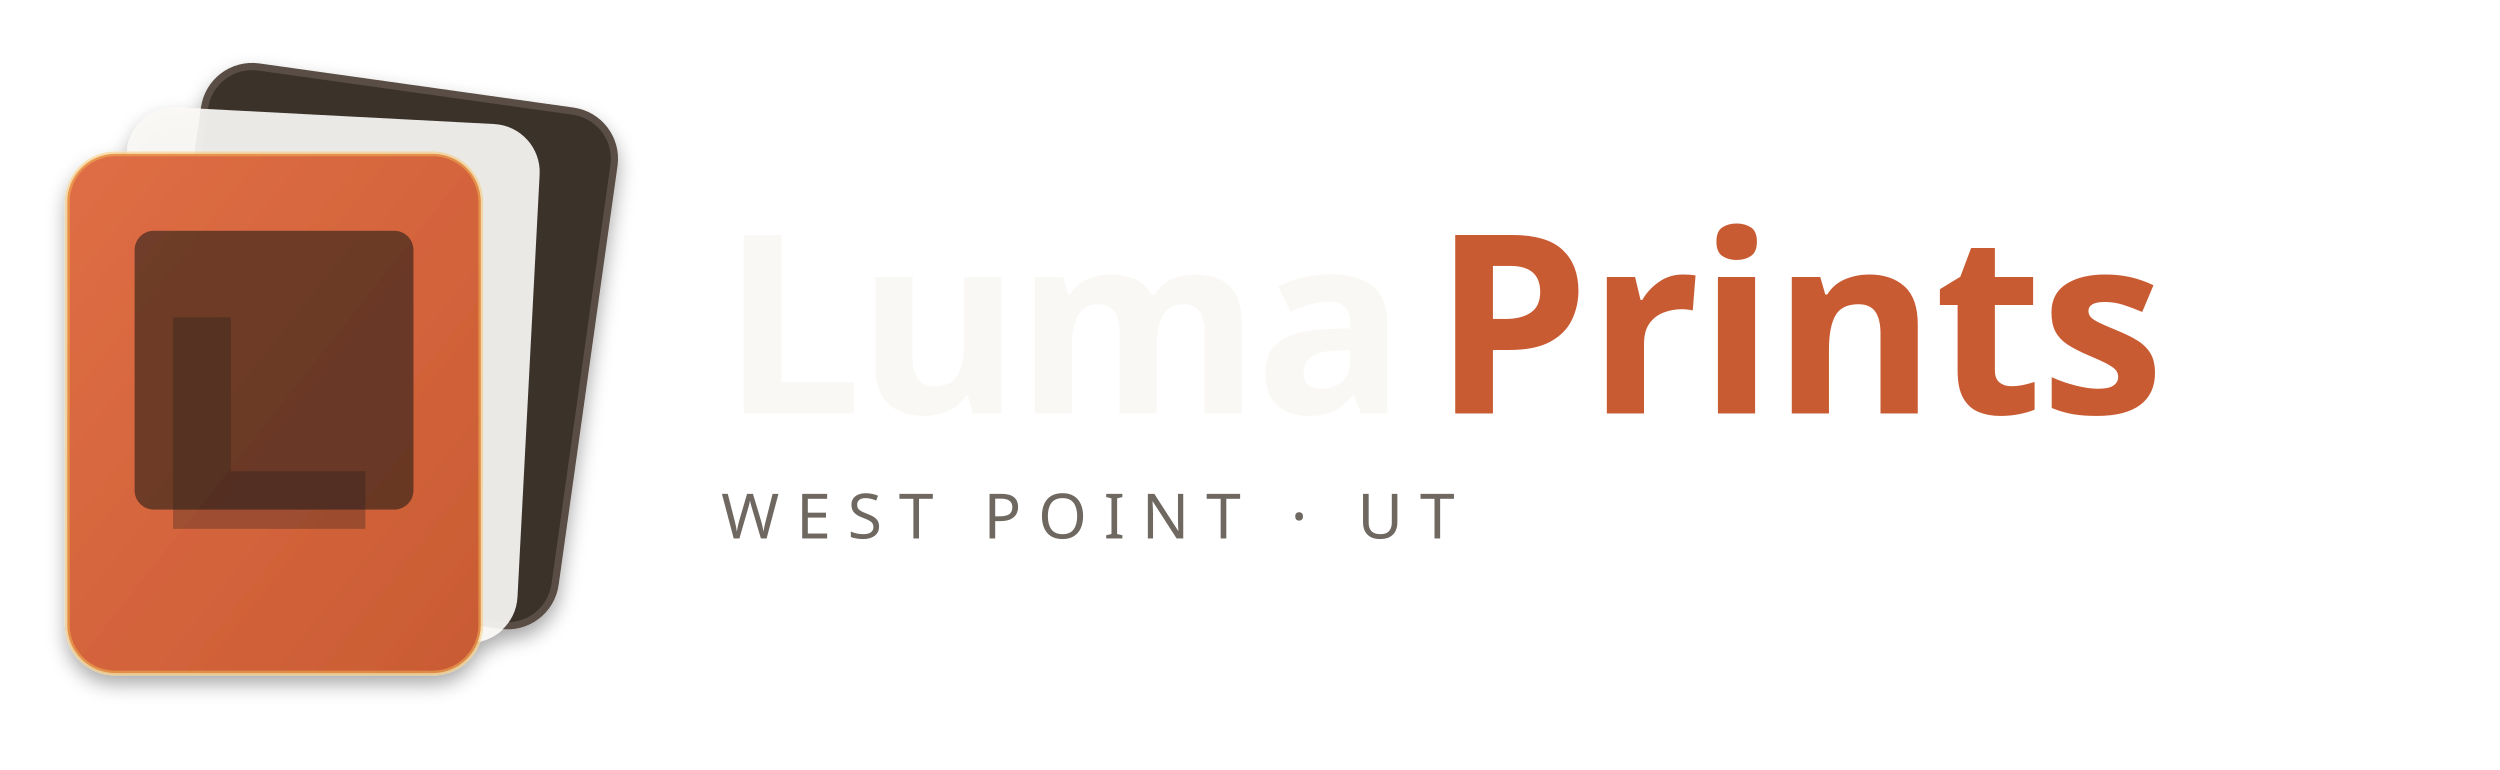
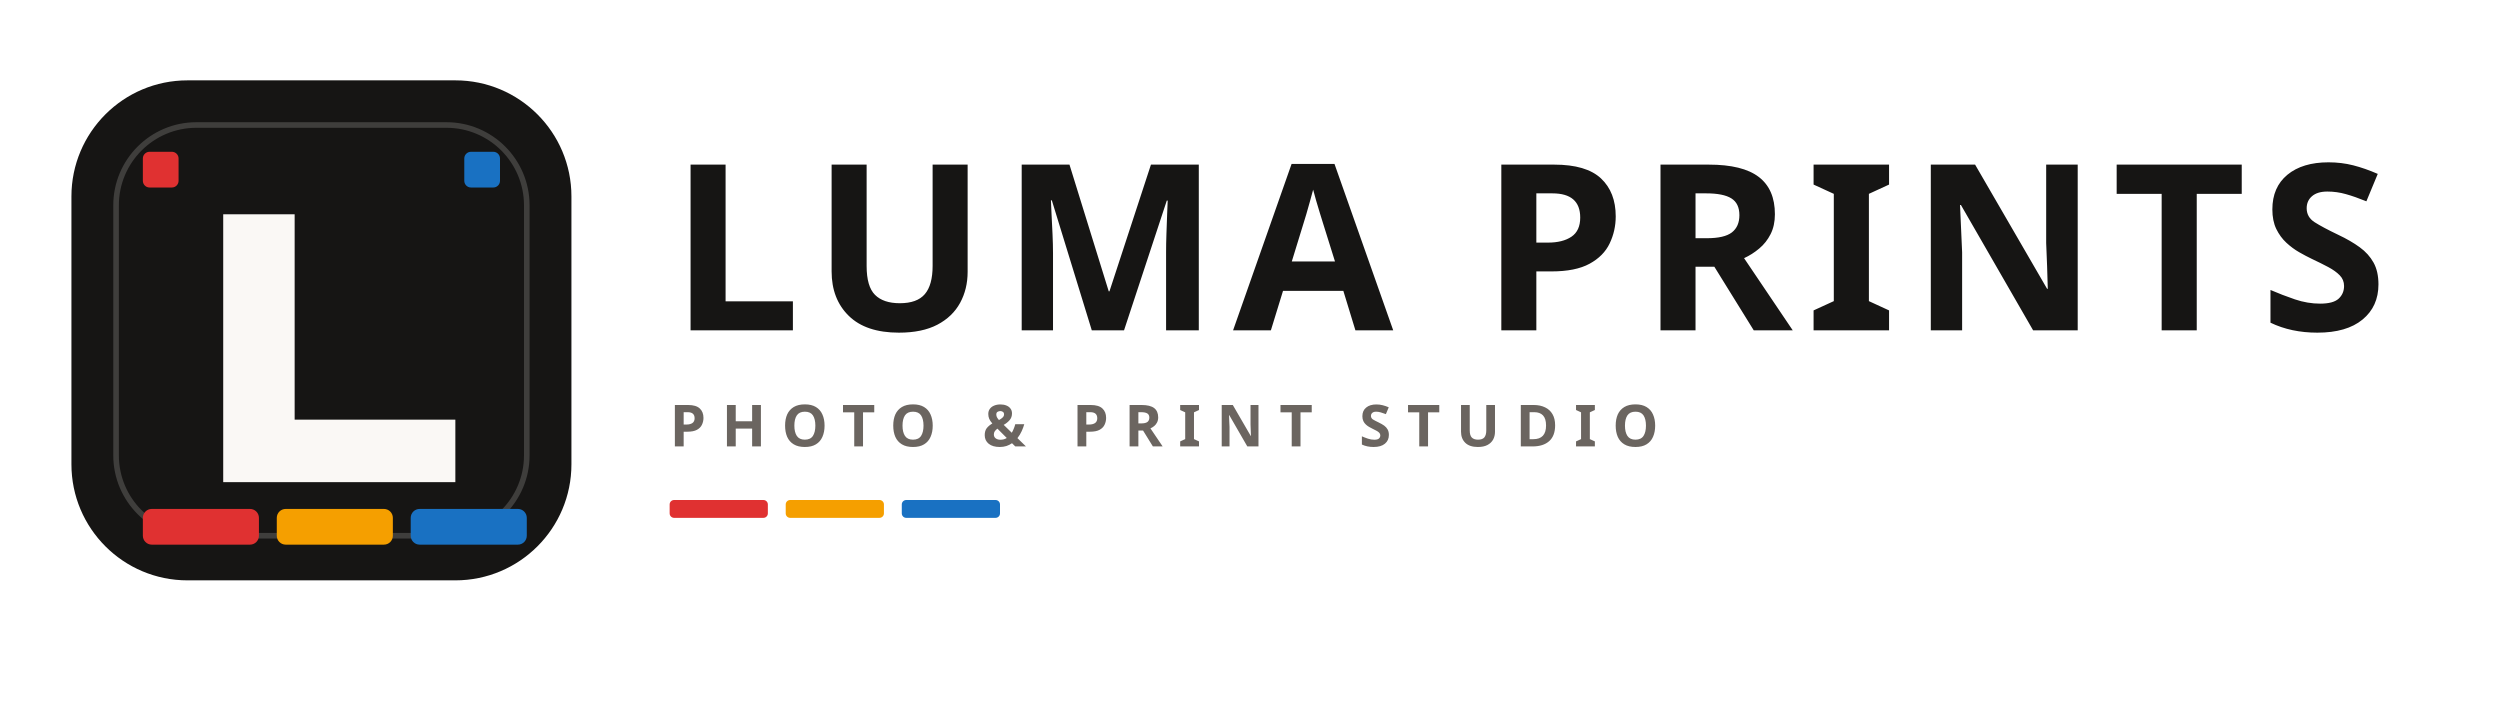
- <svg xmlns="http://www.w3.org/2000/svg" viewBox="0 0 520 160" role="img" aria-label="Luma Prints — Stacked Sheets">
-   <defs>
-     <linearGradient id="brass02" x1="0%" y1="0%" x2="100%" y2="100%">
-       <stop offset="0%" stop-color="#DF6E45" />
-       <stop offset="100%" stop-color="#C95B33" />
-     </linearGradient>
-     <filter id="softShadow02" x="-20%" y="-20%" width="140%" height="140%">
-       <feDropShadow dx="0" dy="2" stdDeviation="2" flood-color="#000" flood-opacity="0.35" />
-     </filter>
-   </defs>
-   <g transform="translate(14,18)" filter="url(#softShadow02)">
-     <rect x="22" y="0" width="86" height="108" rx="10" ry="10" fill="#3A322C" stroke="#5A4E44" stroke-width="1.5" transform="rotate(8 65 54)" />
-     <rect x="10" y="6" width="86" height="108" rx="10" ry="10" fill="#FAF8F5" opacity="0.92" transform="rotate(3 53 60)" />
-     <rect x="0" y="14" width="86" height="108" rx="10" ry="10" fill="url(#brass02)" />
-     <rect x="14" y="30" width="58" height="58" rx="4" ry="4" fill="#161514" opacity="0.55" />
-     <path d="M22 92 V48 H34 V80 H62 V92 Z" fill="#161514" opacity="0.28" />
-     <rect x="0" y="14" width="86" height="108" rx="10" ry="10" fill="none" stroke="#F8C15A" stroke-width="1" opacity="0.45" />
+ <svg xmlns="http://www.w3.org/2000/svg" viewBox="0 0 560 160" role="img" aria-label="Luma Prints — Primary Spectrum Frame">
+   <g transform="translate(14,16)">
+     <rect x="2" y="2" width="112" height="112" rx="26" fill="#161514" />
+     <rect x="12" y="12" width="92" height="92" rx="18" fill="none" stroke="#FAF8F5" stroke-width="1.25" opacity="0.18" />
+     <path d="M36 32 V92 H88 V78 H52 V32 Z" fill="#FAF8F5" />
+     <rect x="18" y="98" width="26" height="8" rx="2" fill="#E03131" />
+     <rect x="48" y="98" width="26" height="8" rx="2" fill="#F59F00" />
+     <rect x="78" y="98" width="26" height="8" rx="2" fill="#1971C2" />
+     <rect x="18" y="18" width="8" height="8" rx="1.5" fill="#E03131" />
+     <rect x="90" y="18" width="8" height="8" rx="1.5" fill="#1971C2" />
  </g>
-   <g transform="translate(150,48)">
-     <text x="0" y="38" font-family="'Barlow Condensed', 'Manrope', system-ui, sans-serif" font-weight="800" font-size="52" letter-spacing="-1.2" fill="#FAF8F5">Luma</text>
-     <text x="148" y="38" font-family="'Barlow Condensed', 'Manrope', system-ui, sans-serif" font-weight="700" font-size="52" letter-spacing="-0.5" fill="#C95B33">Prints</text>
-     <text x="0" y="64" font-family="'Barlow Condensed', 'Manrope', system-ui, sans-serif" font-weight="500" font-size="13" letter-spacing="3.5" fill="#6E6861">WEST POINT · UT</text>
+   <g transform="translate(150,42)">
+     <text x="0" y="32" font-family="'Barlow Condensed', 'Arial Narrow', sans-serif" font-weight="800" font-size="52" letter-spacing="3" fill="#161514">LUMA PRINTS</text>
+     <text x="0" y="58" font-family="'Manrope', system-ui, sans-serif" font-weight="600" font-size="13" letter-spacing="3.5" fill="#6B6560">PHOTO &amp; PRINT STUDIO</text>
+     <rect x="0" y="70" width="22" height="4" rx="1" fill="#E03131" />
+     <rect x="26" y="70" width="22" height="4" rx="1" fill="#F59F00" />
+     <rect x="52" y="70" width="22" height="4" rx="1" fill="#1971C2" />
  </g>
</svg>
